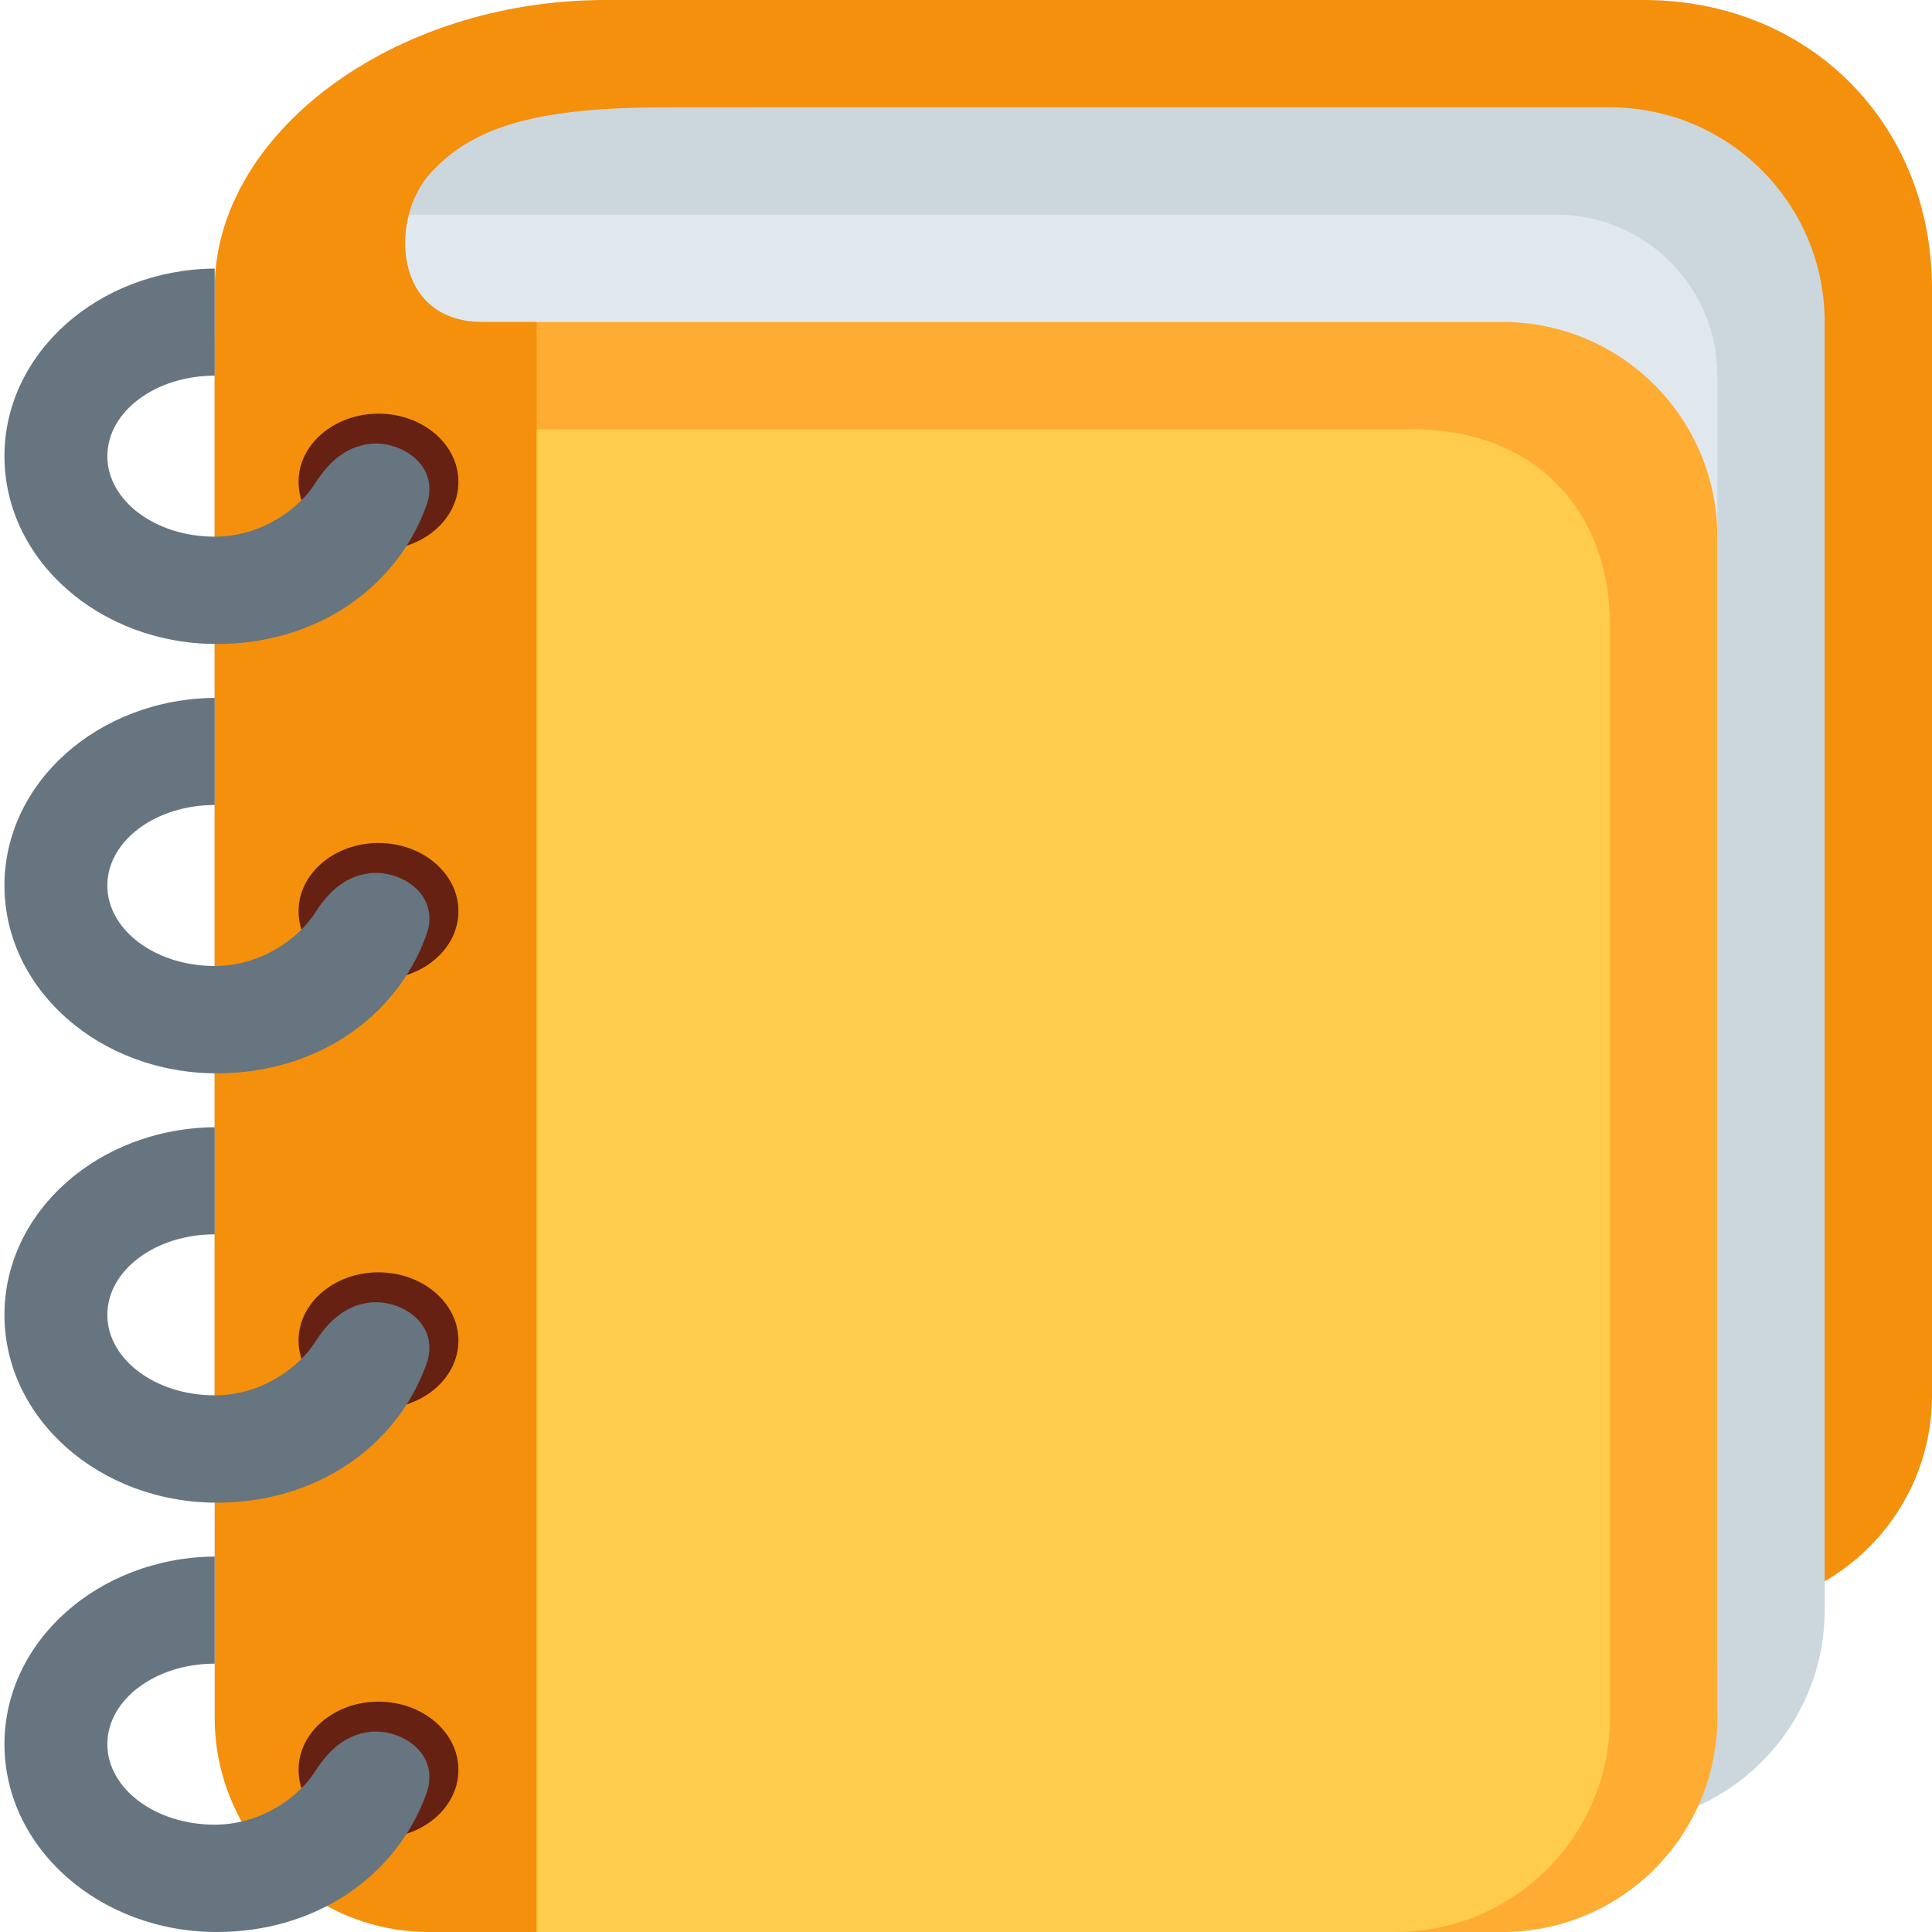
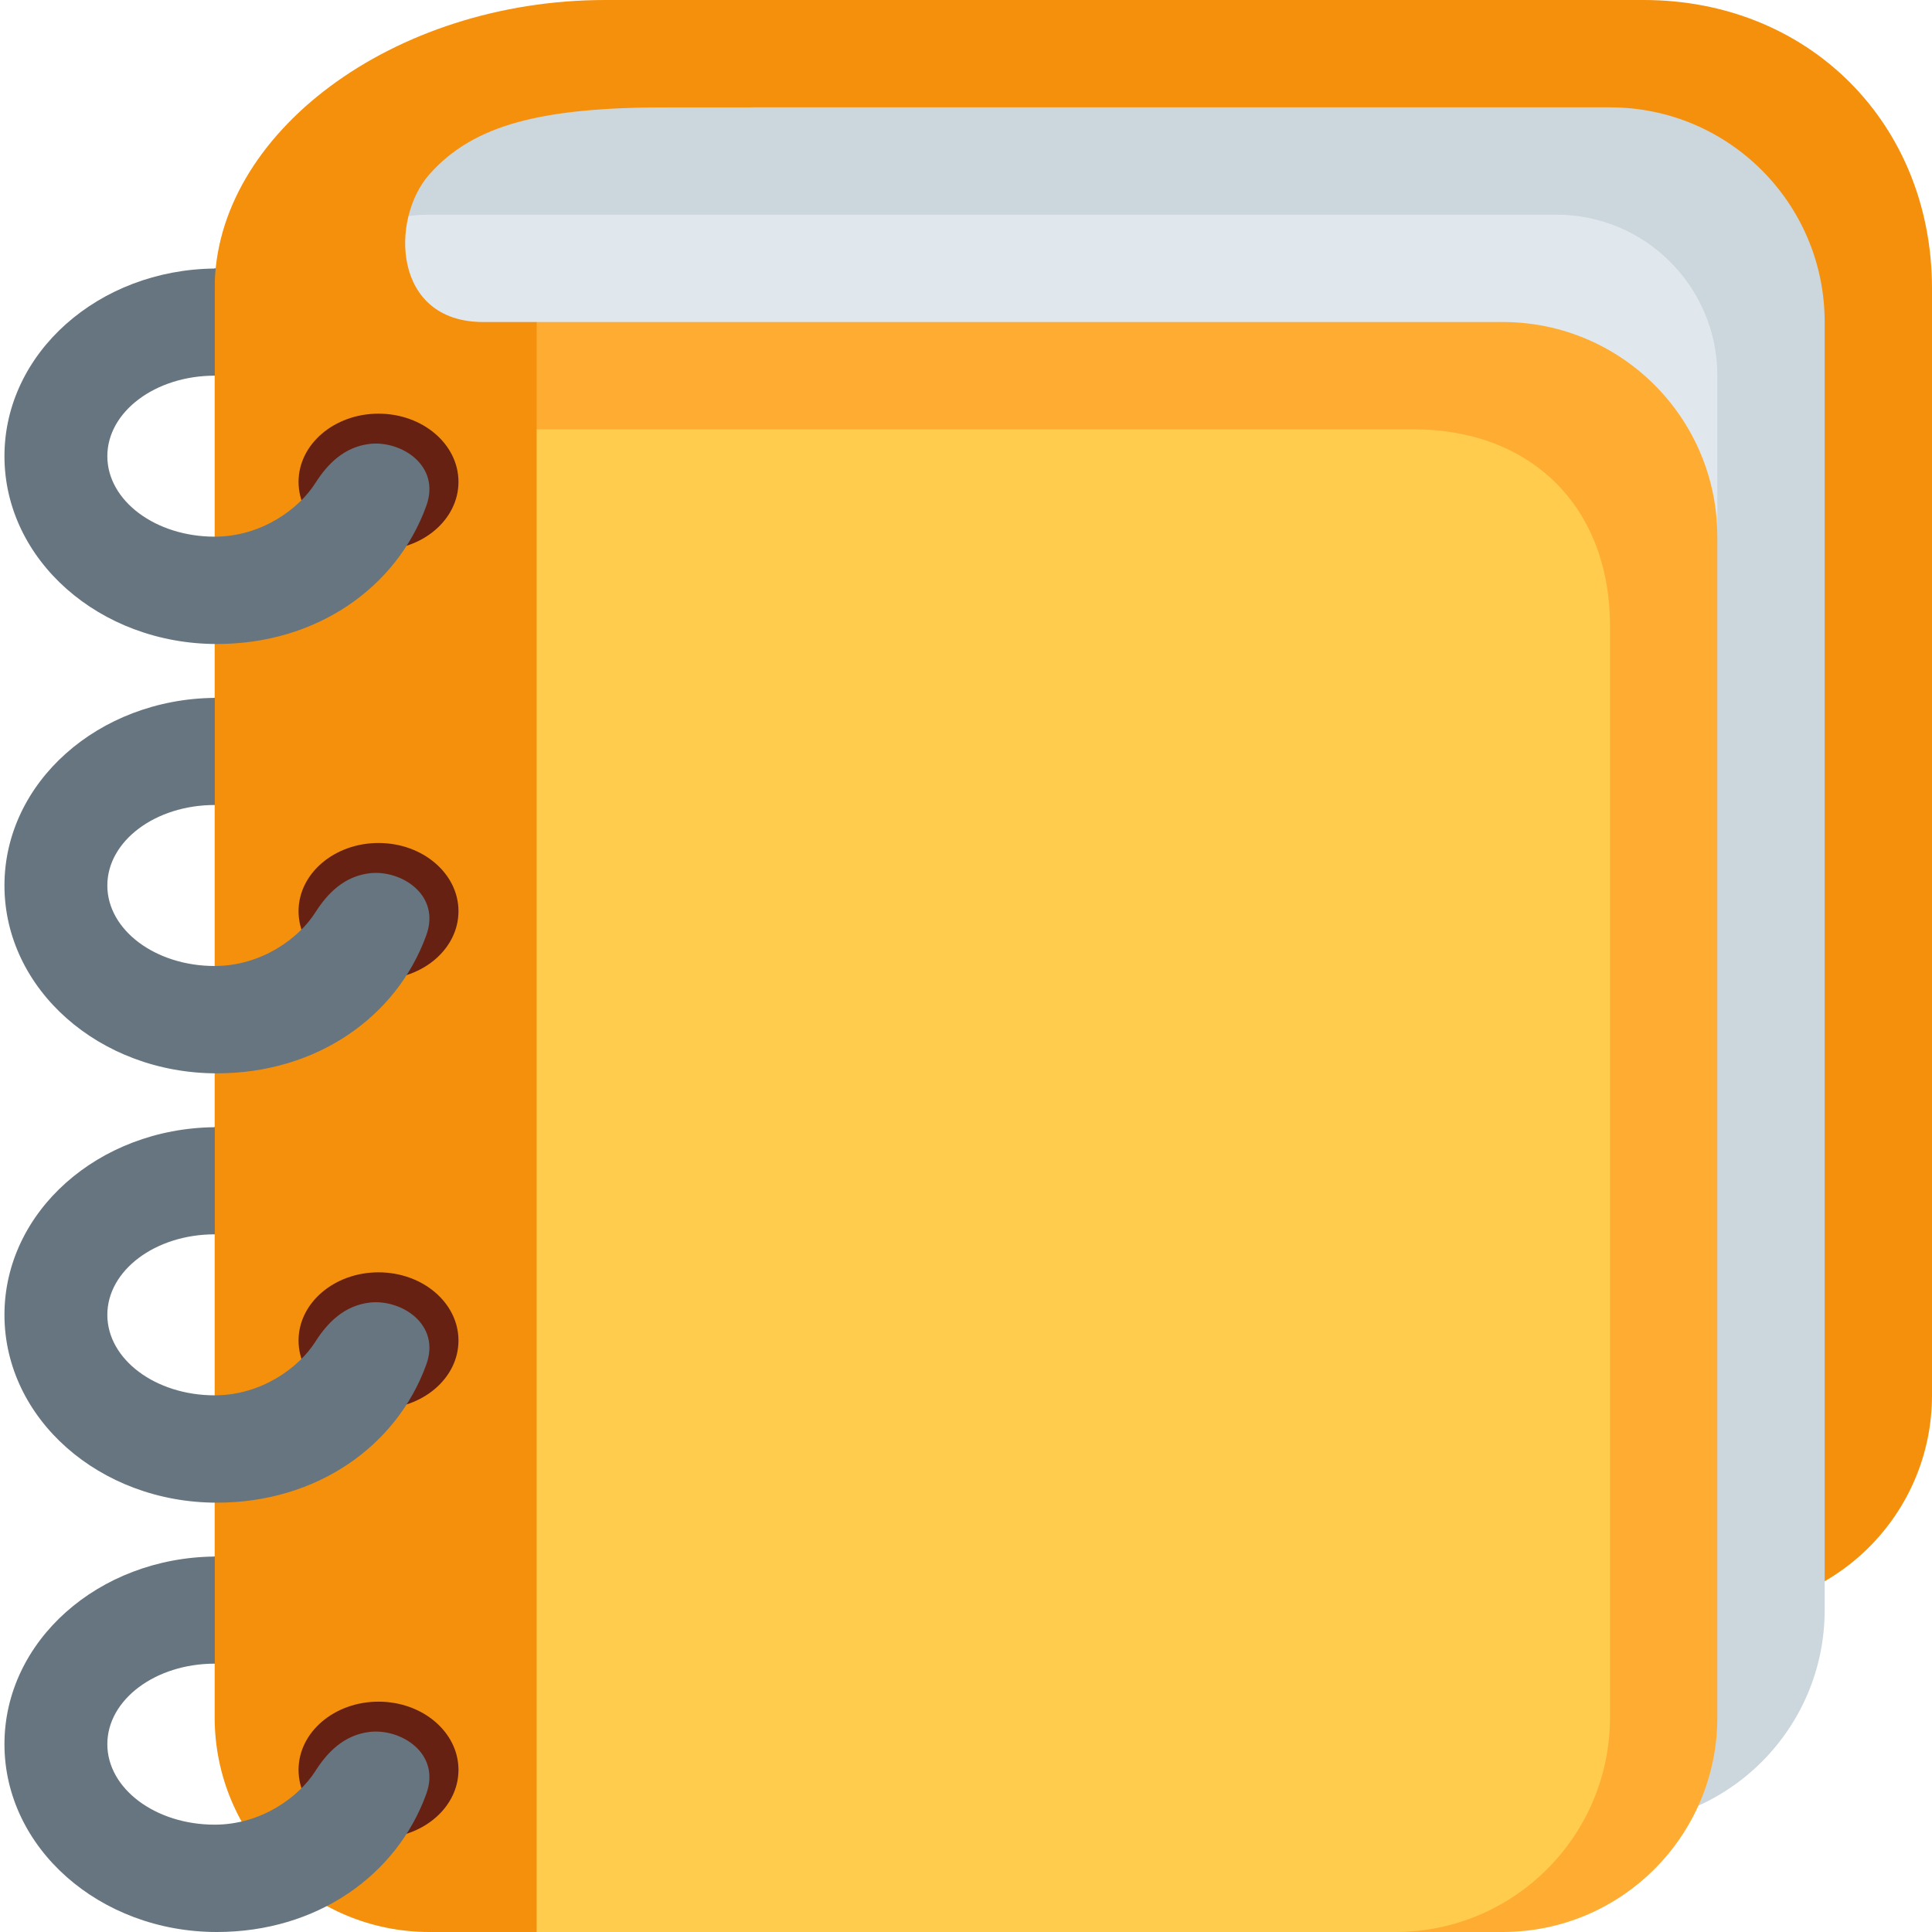
<svg xmlns="http://www.w3.org/2000/svg" viewBox="0 0 36 36">
-   <path fill="#F4900C" d="M36 26c0 2.209-1.791 4-4 4H8c-2.209 0-4-1.791-4-4V6.313C4 4.104 9.791 0 12 0h18.625C33.719 0 36 2.312 36 5.375V26z" />
-   <path fill="#CCD6DD" d="M34 30c0 2.209-1.791 4-4 4H10c-2.209 0-4-1.791-4-4V6c0-4.119-.021-4 5-4h19c2.209 0 4 1.791 4 4v24z" />
-   <path fill="#E1E8ED" d="M32 31c0 1.657-1.343 3-3 3H7c-1.657 0-3-1.343-3-3V7c0-1.657 1.343-3 3-3h22c1.657 0 3 1.343 3 3v24z" />
-   <path fill="#FFAC33" d="M32 32c0 2.209-1.791 4-4 4H9c-2.209 0-4-1.791-4-4V10c0-2.209 1.791-4 4-4h19c2.209 0 4 1.791 4 4v22z" />
-   <path fill="#FFCC4D" d="M30 32c0 2.209-1.791 4-4 4H9c-2.209 0-4-1.791-4-4V12c0-2.209 1.791-4 4-4h17.335C28.544 8 30 9.456 30 11.665V32z" />
-   <path fill="#F4900C" d="M9 6C7.312 6 7.269 4.078 8 3.25 8.832 2.309 10.125 2 12.438 2H14V0h-2.719C7.312 0 4 2.5 4 5.375V32c0 2.209 1.791 4 4 4h2V6H9z" />
-   <path fill="#662113" d="M8.542 32.979c0 .702-.667 1.271-1.49 1.271-.822 0-1.489-.569-1.489-1.271 0-.701.667-1.271 1.489-1.271.823 0 1.49.569 1.49 1.271z" />
-   <path fill="#66757F" d="M6.894 32.271c-.48.055-.792.375-1.017.729-.307.485-1.007 1-1.877 1-1.104 0-2-.671-2-1.5S2.896 31 4 31v-1.996C1.833 29.025.083 30.579.083 32.5c0 1.934 1.772 3.5 3.958 3.5 1.854 0 3.347-1.045 3.901-2.569.277-.759-.469-1.224-1.048-1.16z" />
-   <path fill="#662113" d="M8.542 24.979c0 .702-.667 1.271-1.49 1.271-.822 0-1.489-.569-1.489-1.271 0-.701.667-1.271 1.489-1.271.823 0 1.49.569 1.49 1.271z" />
-   <path fill="#66757F" d="M6.894 24.271c-.48.055-.792.375-1.017.729-.307.485-1.007 1-1.877 1-1.104 0-2-.671-2-1.5S2.896 23 4 23v-1.996C1.833 21.025.083 22.579.083 24.5c0 1.934 1.772 3.5 3.958 3.5 1.854 0 3.347-1.045 3.901-2.569.277-.759-.469-1.224-1.048-1.16z" />
-   <path fill="#662113" d="M8.542 16.979c0 .702-.667 1.271-1.49 1.271-.822 0-1.489-.569-1.489-1.271 0-.701.667-1.271 1.489-1.271.823 0 1.49.569 1.49 1.271z" />
-   <path fill="#66757F" d="M6.894 16.271c-.48.055-.792.375-1.017.729-.307.485-1.007 1-1.877 1-1.104 0-2-.671-2-1.5S2.896 15 4 15v-1.996C1.833 13.025.083 14.579.083 16.5c0 1.934 1.772 3.5 3.958 3.5 1.854 0 3.347-1.045 3.901-2.569.277-.759-.469-1.224-1.048-1.16z" />
-   <path fill="#662113" d="M8.542 8.979c0 .702-.667 1.271-1.49 1.271-.822 0-1.489-.569-1.489-1.271 0-.701.667-1.271 1.489-1.271.823 0 1.49.569 1.49 1.271z" />
-   <path fill="#66757F" d="M6.894 8.271c-.48.055-.792.375-1.017.729C5.57 9.485 4.87 10 4 10c-1.104 0-2-.671-2-1.5S2.896 7 4 7V5.004C1.834 5.024.083 6.579.083 8.5c0 1.934 1.772 3.5 3.958 3.5 1.854 0 3.347-1.045 3.901-2.569.277-.759-.469-1.224-1.048-1.16z" />
+   <path d="M4,7 l-1,-1 l1,-1 h1 v2 z" fill="#66757F" />
+   <path d="M4,15 l-1,-1 l1,-1 h1 v2 z" fill="#66757F" />
+   <path d="M4,23 l-1,-1 l1,-1 h1 v2 z" fill="#66757F" />
+   <path d="M4,31 l-1,-1 l1,-1 h1 v2 z" fill="#66757F" />
+ 	back cover
+ 	<path d="M 6,6 c 0,-4 3,-5 8,-6 h16.625 c 3.094,0 5.375,2.312 5.375,5.375 v20.625 a 4,4 0 01 -4,4 h-26 v-24 Z" fill="#F4900C" />
+ 	pages
+ 	<path d="M 6,4 a 2,2 0 01 2,-2 h22 a 4,4 0 01 4,4 v24 a 4,4 0 01 -4,4 h-20 a 4,4 0 01 -4,-4 v-26 Z" fill="#CCD6DD" />
+   <path d="M 5,7 a 3,3 0 01 3,-3 h21 a 3,3 0 01 3,3 v3 l-3,3 h-24 v-3 Z" fill="#E1E8ED" />
+ 	front cover
+ 	<path d="M 10,6 h18 a 4,4 0 01 4,4 v22 a 4,4 0 01 -4,4 h-2 l -20,-20 v-6 Z" fill="#FFAC33" />
+   <path d="M 30,32 a 4,4 0 01 -4,4 h-16 l-4,-4 v-20 l4,-4 h16.335 c 2.209,0 3.665,1.456 3.665,3.665 v20.335 Z" fill="#FFCC4D" />
+   <path d="M 9,6 h1 v30 h-2 a 4,4 0 01 -4,-4 v-26.625 c 0,-2.875 3.312,-5.375 7.281,-5.375 h2.719 v2 h-1.562 c -2.313,0 -3.606,0.309 -4.438,1.25 c -0.731,0.828 -0.688,2.75 1,2.75 Z" fill="#F4900C" /> spine
+ 	rings
+ 	<ellipse cx="7.053" cy="32.979" rx="1.49" ry="1.271" fill="#662113" />
+   <ellipse cx="7.053" cy="24.979" rx="1.49" ry="1.271" fill="#662113" />
+   <ellipse cx="7.053" cy="16.979" rx="1.49" ry="1.271" fill="#662113" />
+   <ellipse cx="7.053" cy="8.979" rx="1.49" ry="1.271" fill="#662113" />
+   <path d="M 4,34 c 0.87,0 1.57,-0.515 1.877,-1 c 0.225,-0.354 0.537,-0.674 1.017,-0.729 c 0.579,-0.064 1.325,0.401 1.048,1.16 c -0.554,1.524 -2.047,2.569 -3.901,2.569 a 3.958,3.5 0 01 -3.958,-3.5 c 0,-1.921 1.75,-3.475 3.917,-3.496 v1.996 a 2,1.5 0 00 -2,1.5 a 2,1.5 0 00 2,1.5 Z" fill="#66757F" />
+   <path d="M 4,26 c 0.87,0 1.57,-0.515 1.877,-1 c 0.225,-0.354 0.537,-0.674 1.017,-0.729 c 0.579,-0.064 1.325,0.401 1.048,1.16 c -0.554,1.524 -2.047,2.569 -3.901,2.569 a 3.958,3.5 0 01 -3.958,-3.5 c 0,-1.921 1.75,-3.475 3.917,-3.496 v1.996 a 2,1.5 0 00 -2,1.5 a 2,1.5 0 00 2,1.5 Z" fill="#66757F" />
+   <path d="M 4,18 c 0.87,0 1.57,-0.515 1.877,-1 c 0.225,-0.354 0.537,-0.674 1.017,-0.729 c 0.579,-0.064 1.325,0.401 1.048,1.16 c -0.554,1.524 -2.047,2.569 -3.901,2.569 a 3.958,3.5 0 01 -3.958,-3.5 c 0,-1.921 1.75,-3.475 3.917,-3.496 v1.996 a 2,1.5 0 00 -2,1.5 a 2,1.5 0 00 2,1.5 Z" fill="#66757F" />
+   <path d="M 4,10 c 0.87,0 1.57,-0.515 1.877,-1 c 0.225,-0.354 0.537,-0.674 1.017,-0.729 c 0.579,-0.064 1.325,0.401 1.048,1.16 c -0.554,1.524 -2.047,2.569 -3.901,2.569 a 3.958,3.5 0 01 -3.958,-3.5 c 0,-1.921 1.751,-3.476 3.917,-3.496 v1.996 a 2,1.5 0 00 -2,1.5 a 2,1.5 0 00 2,1.5 Z" fill="#66757F" />
</svg>
